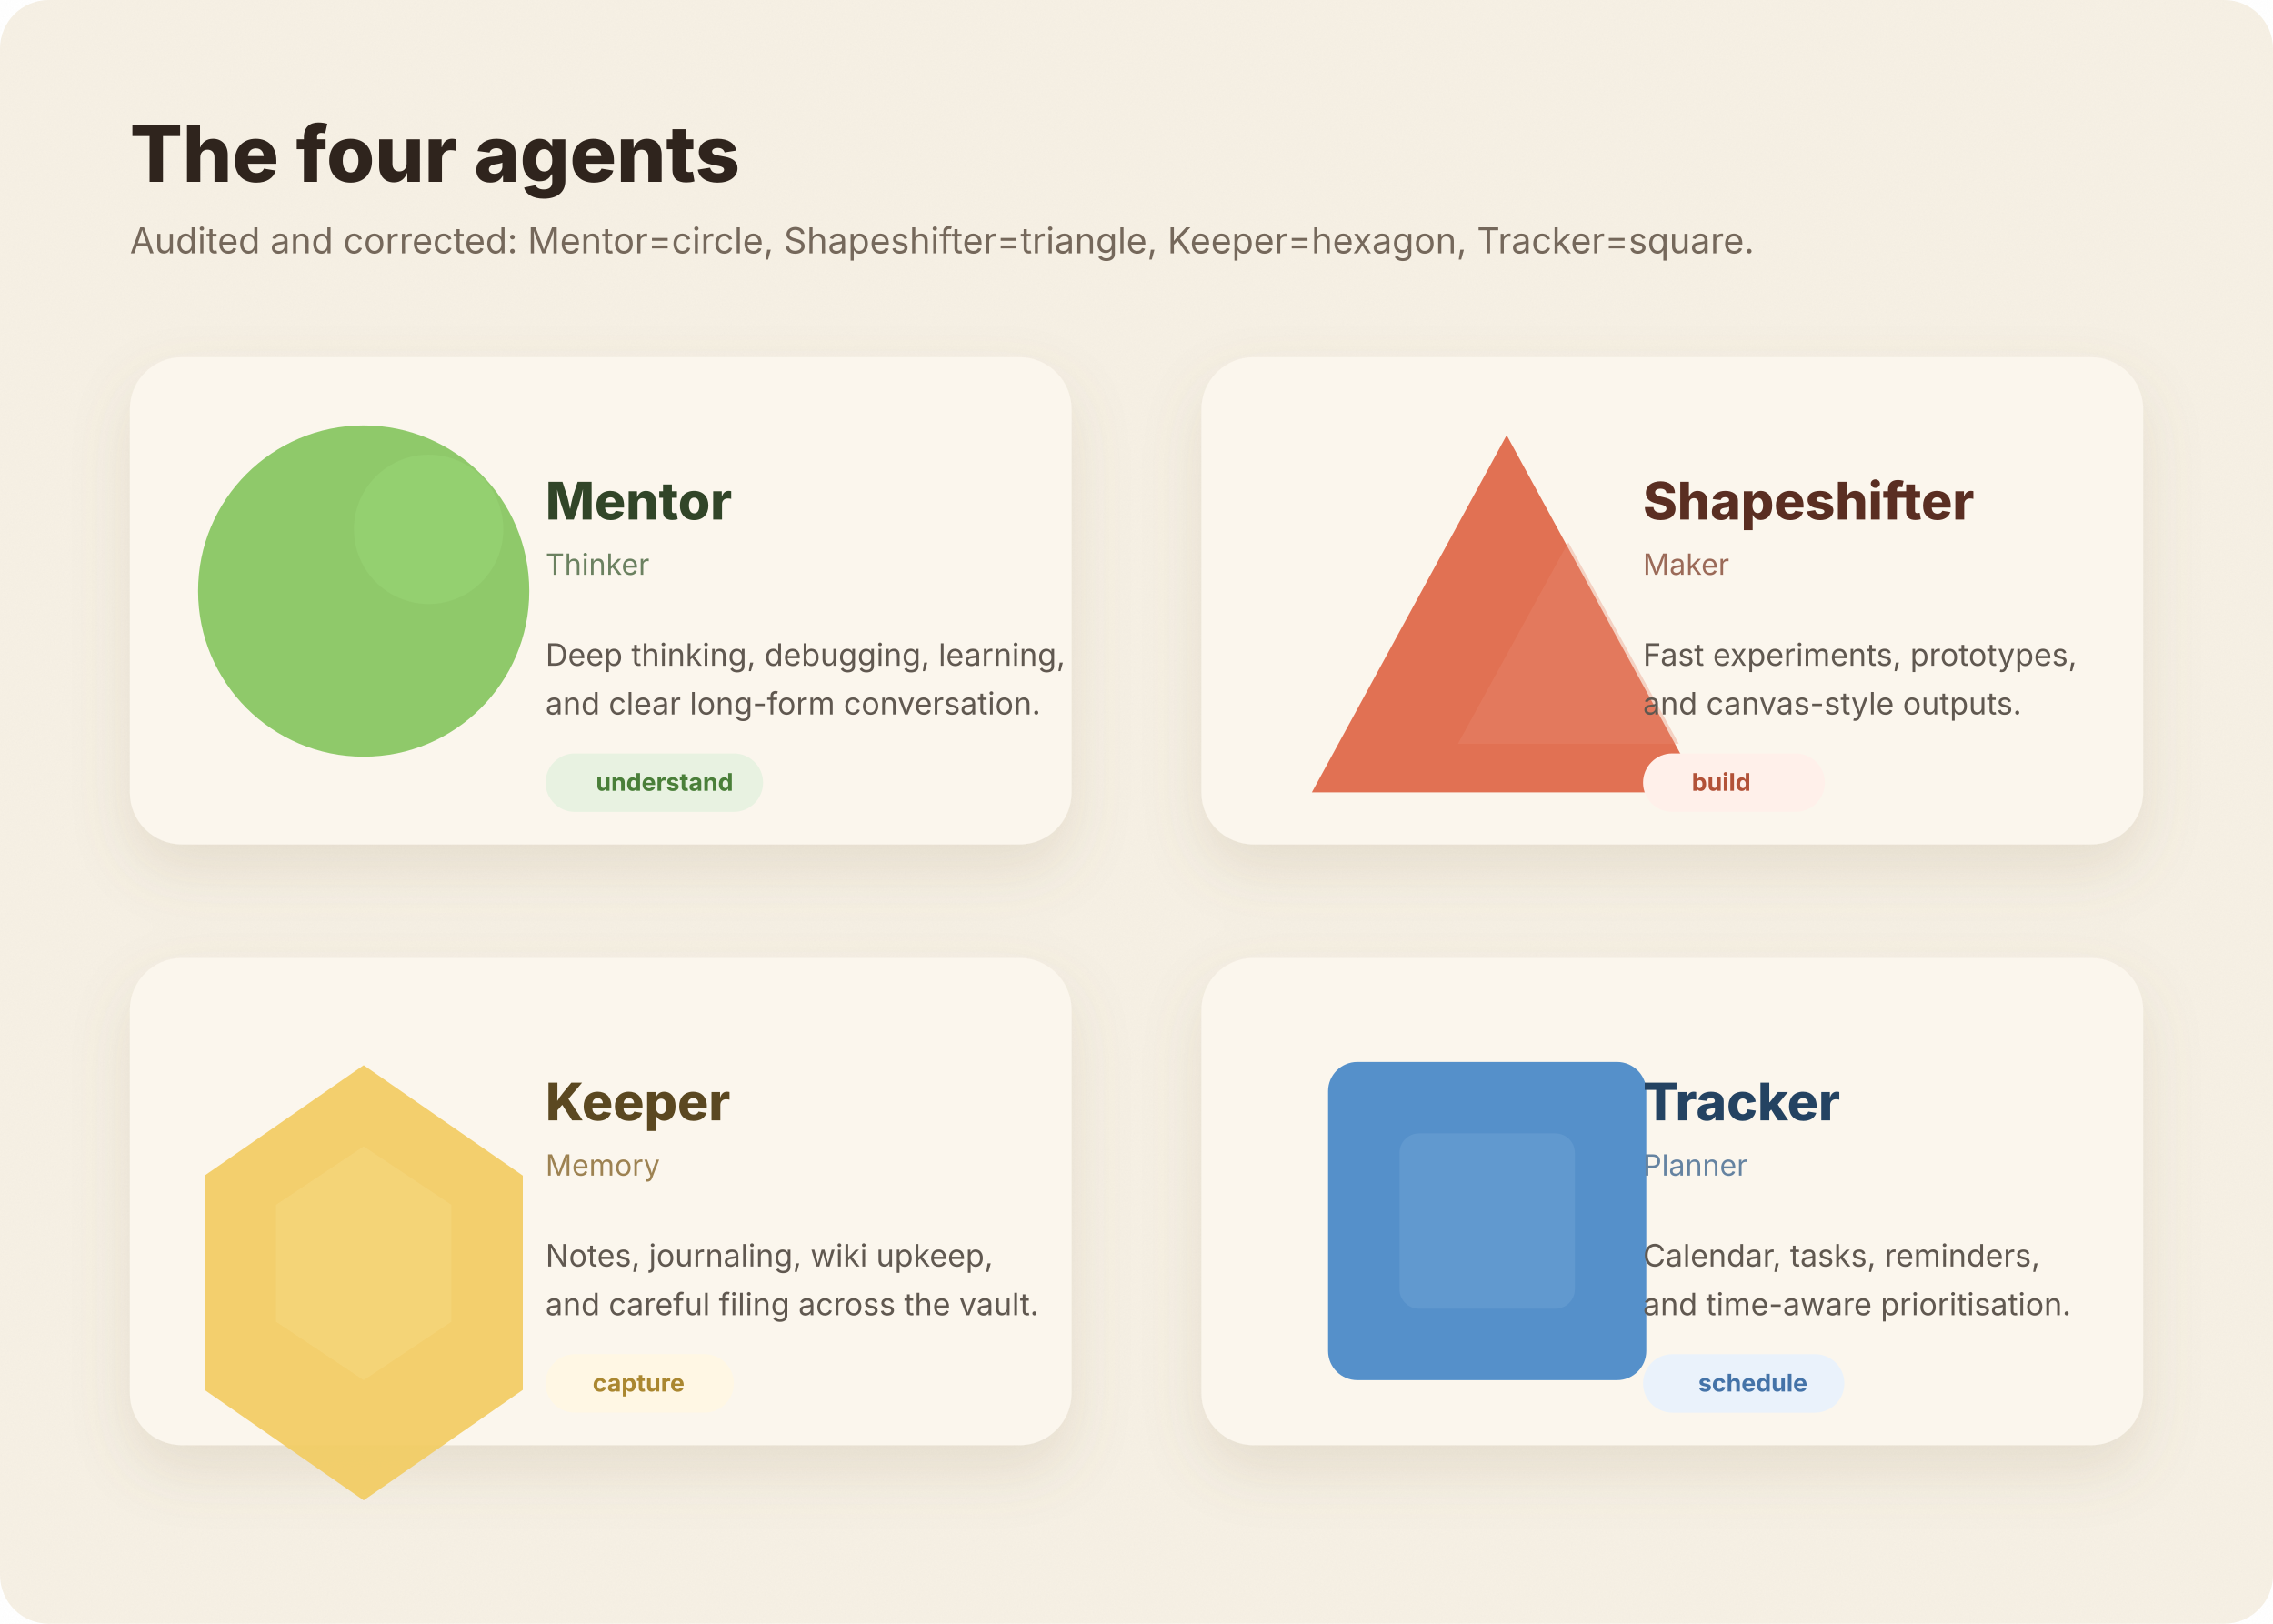
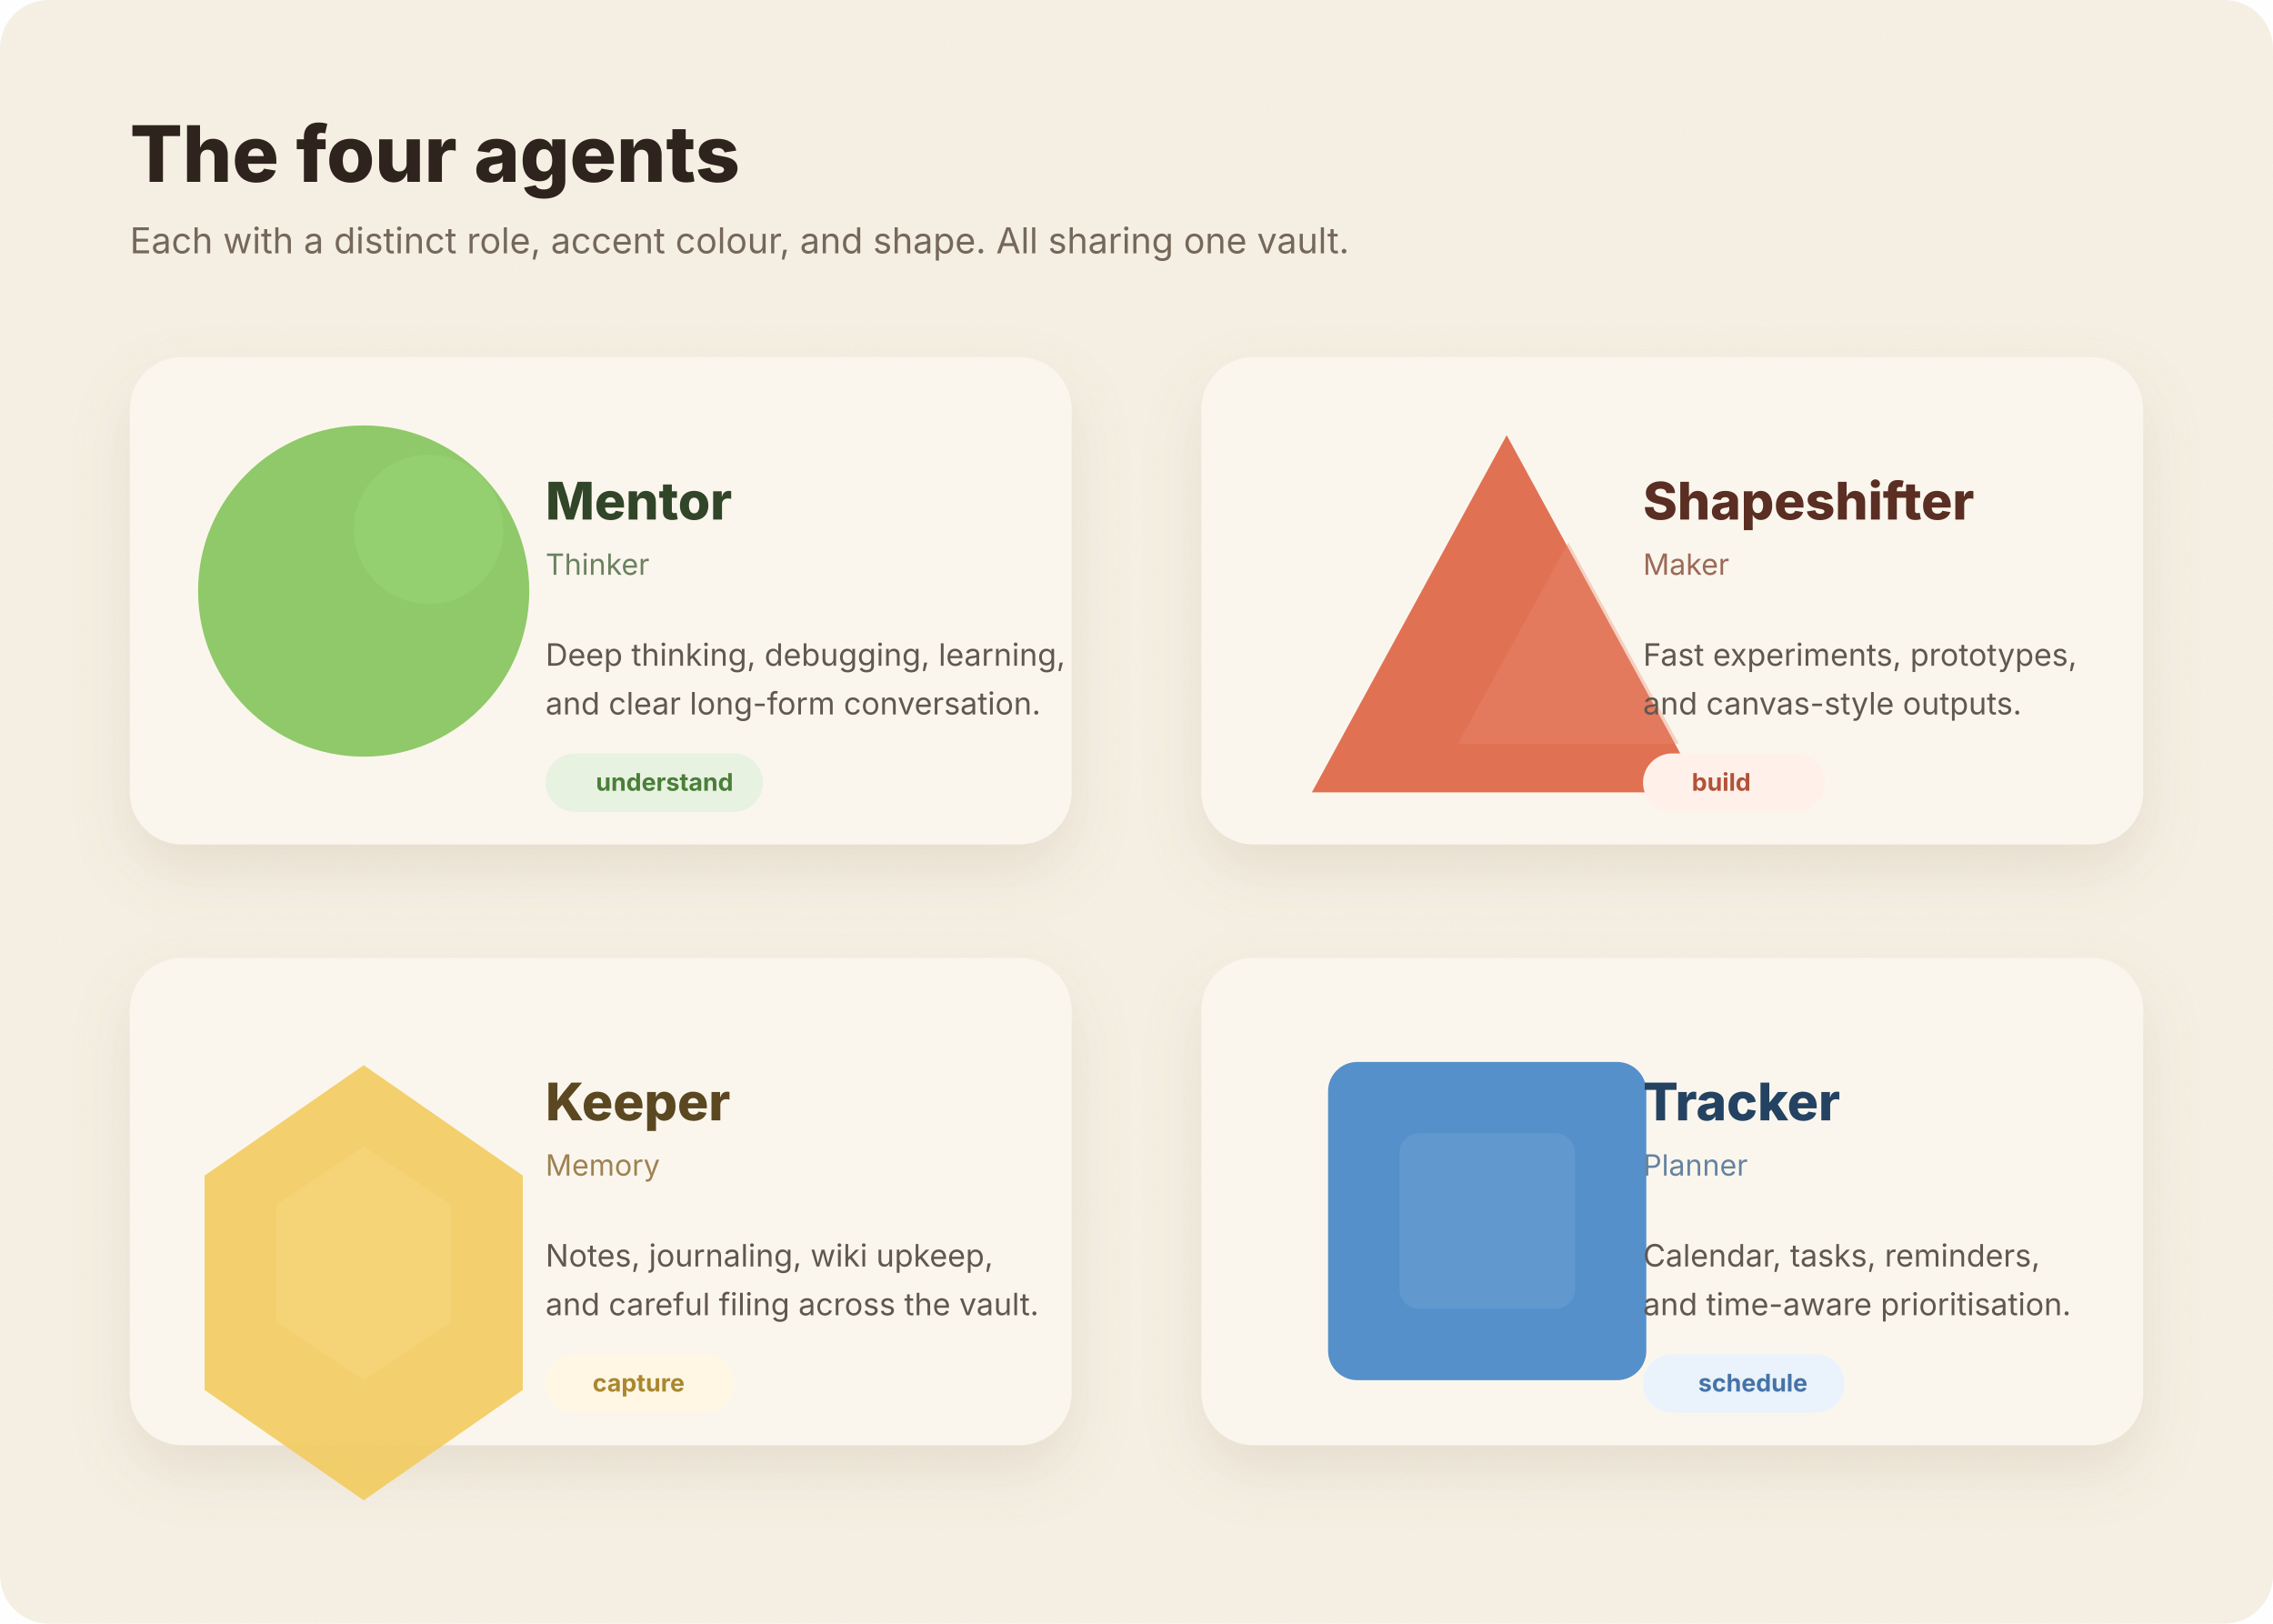
<svg xmlns="http://www.w3.org/2000/svg" width="1400" height="1000" viewBox="0 0 1400 1000" fill="none">
  <defs>
    <filter id="paper" x="-20%" y="-20%" width="140%" height="140%">
      <feTurbulence type="fractalNoise" baseFrequency="0.95" numOctaves="2" stitchTiles="stitch" result="noise" />
      <feColorMatrix in="noise" type="saturate" values="0" result="mono" />
      <feComponentTransfer in="mono" result="faded">
        <feFuncA type="table" tableValues="0 0.03" />
      </feComponentTransfer>
    </filter>
    <filter id="shadow" x="-20%" y="-20%" width="140%" height="140%">
      <feDropShadow dx="0" dy="16" stdDeviation="18" flood-color="#8C7B5A" flood-opacity="0.16" />
    </filter>
  </defs>
  <rect width="1400" height="1000" rx="30" fill="#F6F0E4" />
  <rect width="1400" height="1000" rx="30" fill="#000" filter="url(#paper)" opacity="0.9" />
  <text x="80" y="112" fill="#2F241D" font-family="Inter, Arial, sans-serif" font-size="48" font-weight="800">The four agents</text>
-   <text x="80" y="156" fill="#75685B" font-family="Inter, Arial, sans-serif" font-size="22">Audited and corrected: Mentor=circle, Shapeshifter=triangle, Keeper=hexagon, Tracker=square.</text>
+   <text x="80" y="156" fill="#75685B" font-family="Inter, Arial, sans-serif" font-size="22">Each with a distinct role, accent colour, and shape. All sharing one vault.</text>
  <g filter="url(#shadow)">
    <rect x="80" y="220" width="580" height="300" rx="32" fill="#FBF6ED" />
    <rect x="740" y="220" width="580" height="300" rx="32" fill="#FBF6ED" />
    <rect x="80" y="590" width="580" height="300" rx="32" fill="#FBF6ED" />
    <rect x="740" y="590" width="580" height="300" rx="32" fill="#FBF6ED" />
  </g>
  <g>
    <circle cx="224" cy="364" r="102" fill="#85C65E" opacity="0.92" />
    <circle cx="264" cy="326" r="46" fill="#9CD97A" opacity="0.38" />
    <text x="336" y="320" fill="#314528" font-family="Inter, Arial, sans-serif" font-size="32" font-weight="800">Mentor</text>
    <text x="336" y="354" fill="#6B8160" font-family="Inter, Arial, sans-serif" font-size="18">Thinker</text>
    <text x="336" y="410" fill="#605850" font-family="Inter, Arial, sans-serif" font-size="19">Deep thinking, debugging, learning,</text>
    <text x="336" y="440" fill="#605850" font-family="Inter, Arial, sans-serif" font-size="19">and clear long-form conversation.</text>
    <rect x="336" y="464" width="134" height="36" rx="18" fill="#E8F2E1" />
    <text x="367" y="487" fill="#4A7F39" font-family="Inter, Arial, sans-serif" font-size="15" font-weight="700">understand</text>
  </g>
  <g>
    <path d="M928 268L1048 488H808L928 268Z" fill="#DF6949" opacity="0.94" />
    <path d="M966 334L1034 458H898L966 334Z" fill="#E88A6F" opacity="0.34" />
    <text x="1012" y="320" fill="#5A2E22" font-family="Inter, Arial, sans-serif" font-size="32" font-weight="800">Shapeshifter</text>
    <text x="1012" y="354" fill="#9B6A58" font-family="Inter, Arial, sans-serif" font-size="18">Maker</text>
    <text x="1012" y="410" fill="#605850" font-family="Inter, Arial, sans-serif" font-size="19">Fast experiments, prototypes,</text>
    <text x="1012" y="440" fill="#605850" font-family="Inter, Arial, sans-serif" font-size="19">and canvas-style outputs.</text>
    <rect x="1012" y="464" width="112" height="36" rx="18" fill="#FFF0EA" />
    <text x="1042" y="487" fill="#B25238" font-family="Inter, Arial, sans-serif" font-size="15" font-weight="700">build</text>
  </g>
  <g>
    <path d="M224 656L322 724V856L224 924L126 856V724L224 656Z" fill="#F2CC62" opacity="0.92" />
    <path d="M224 706L278 742V814L224 850L170 814V742L224 706Z" fill="#F6DB87" opacity="0.40" />
    <text x="336" y="690" fill="#5B4821" font-family="Inter, Arial, sans-serif" font-size="32" font-weight="800">Keeper</text>
    <text x="336" y="724" fill="#9D8252" font-family="Inter, Arial, sans-serif" font-size="18">Memory</text>
    <text x="336" y="780" fill="#605850" font-family="Inter, Arial, sans-serif" font-size="19">Notes, journaling, wiki upkeep,</text>
    <text x="336" y="810" fill="#605850" font-family="Inter, Arial, sans-serif" font-size="19">and careful filing across the vault.</text>
    <rect x="336" y="834" width="116" height="36" rx="18" fill="#FFF7E4" />
    <text x="365" y="857" fill="#AA8730" font-family="Inter, Arial, sans-serif" font-size="15" font-weight="700">capture</text>
  </g>
  <g>
    <rect x="818" y="654" width="196" height="196" rx="18" fill="#4A8AC8" opacity="0.94" />
    <rect x="862" y="698" width="108" height="108" rx="12" fill="#76A8D7" opacity="0.36" />
    <text x="1012" y="690" fill="#244362" font-family="Inter, Arial, sans-serif" font-size="32" font-weight="800">Tracker</text>
    <text x="1012" y="724" fill="#6583A1" font-family="Inter, Arial, sans-serif" font-size="18">Planner</text>
    <text x="1012" y="780" fill="#605850" font-family="Inter, Arial, sans-serif" font-size="19">Calendar, tasks, reminders,</text>
    <text x="1012" y="810" fill="#605850" font-family="Inter, Arial, sans-serif" font-size="19">and time-aware prioritisation.</text>
    <rect x="1012" y="834" width="124" height="36" rx="18" fill="#EAF2FB" />
    <text x="1046" y="857" fill="#4473A8" font-family="Inter, Arial, sans-serif" font-size="15" font-weight="700">schedule</text>
  </g>
</svg>
